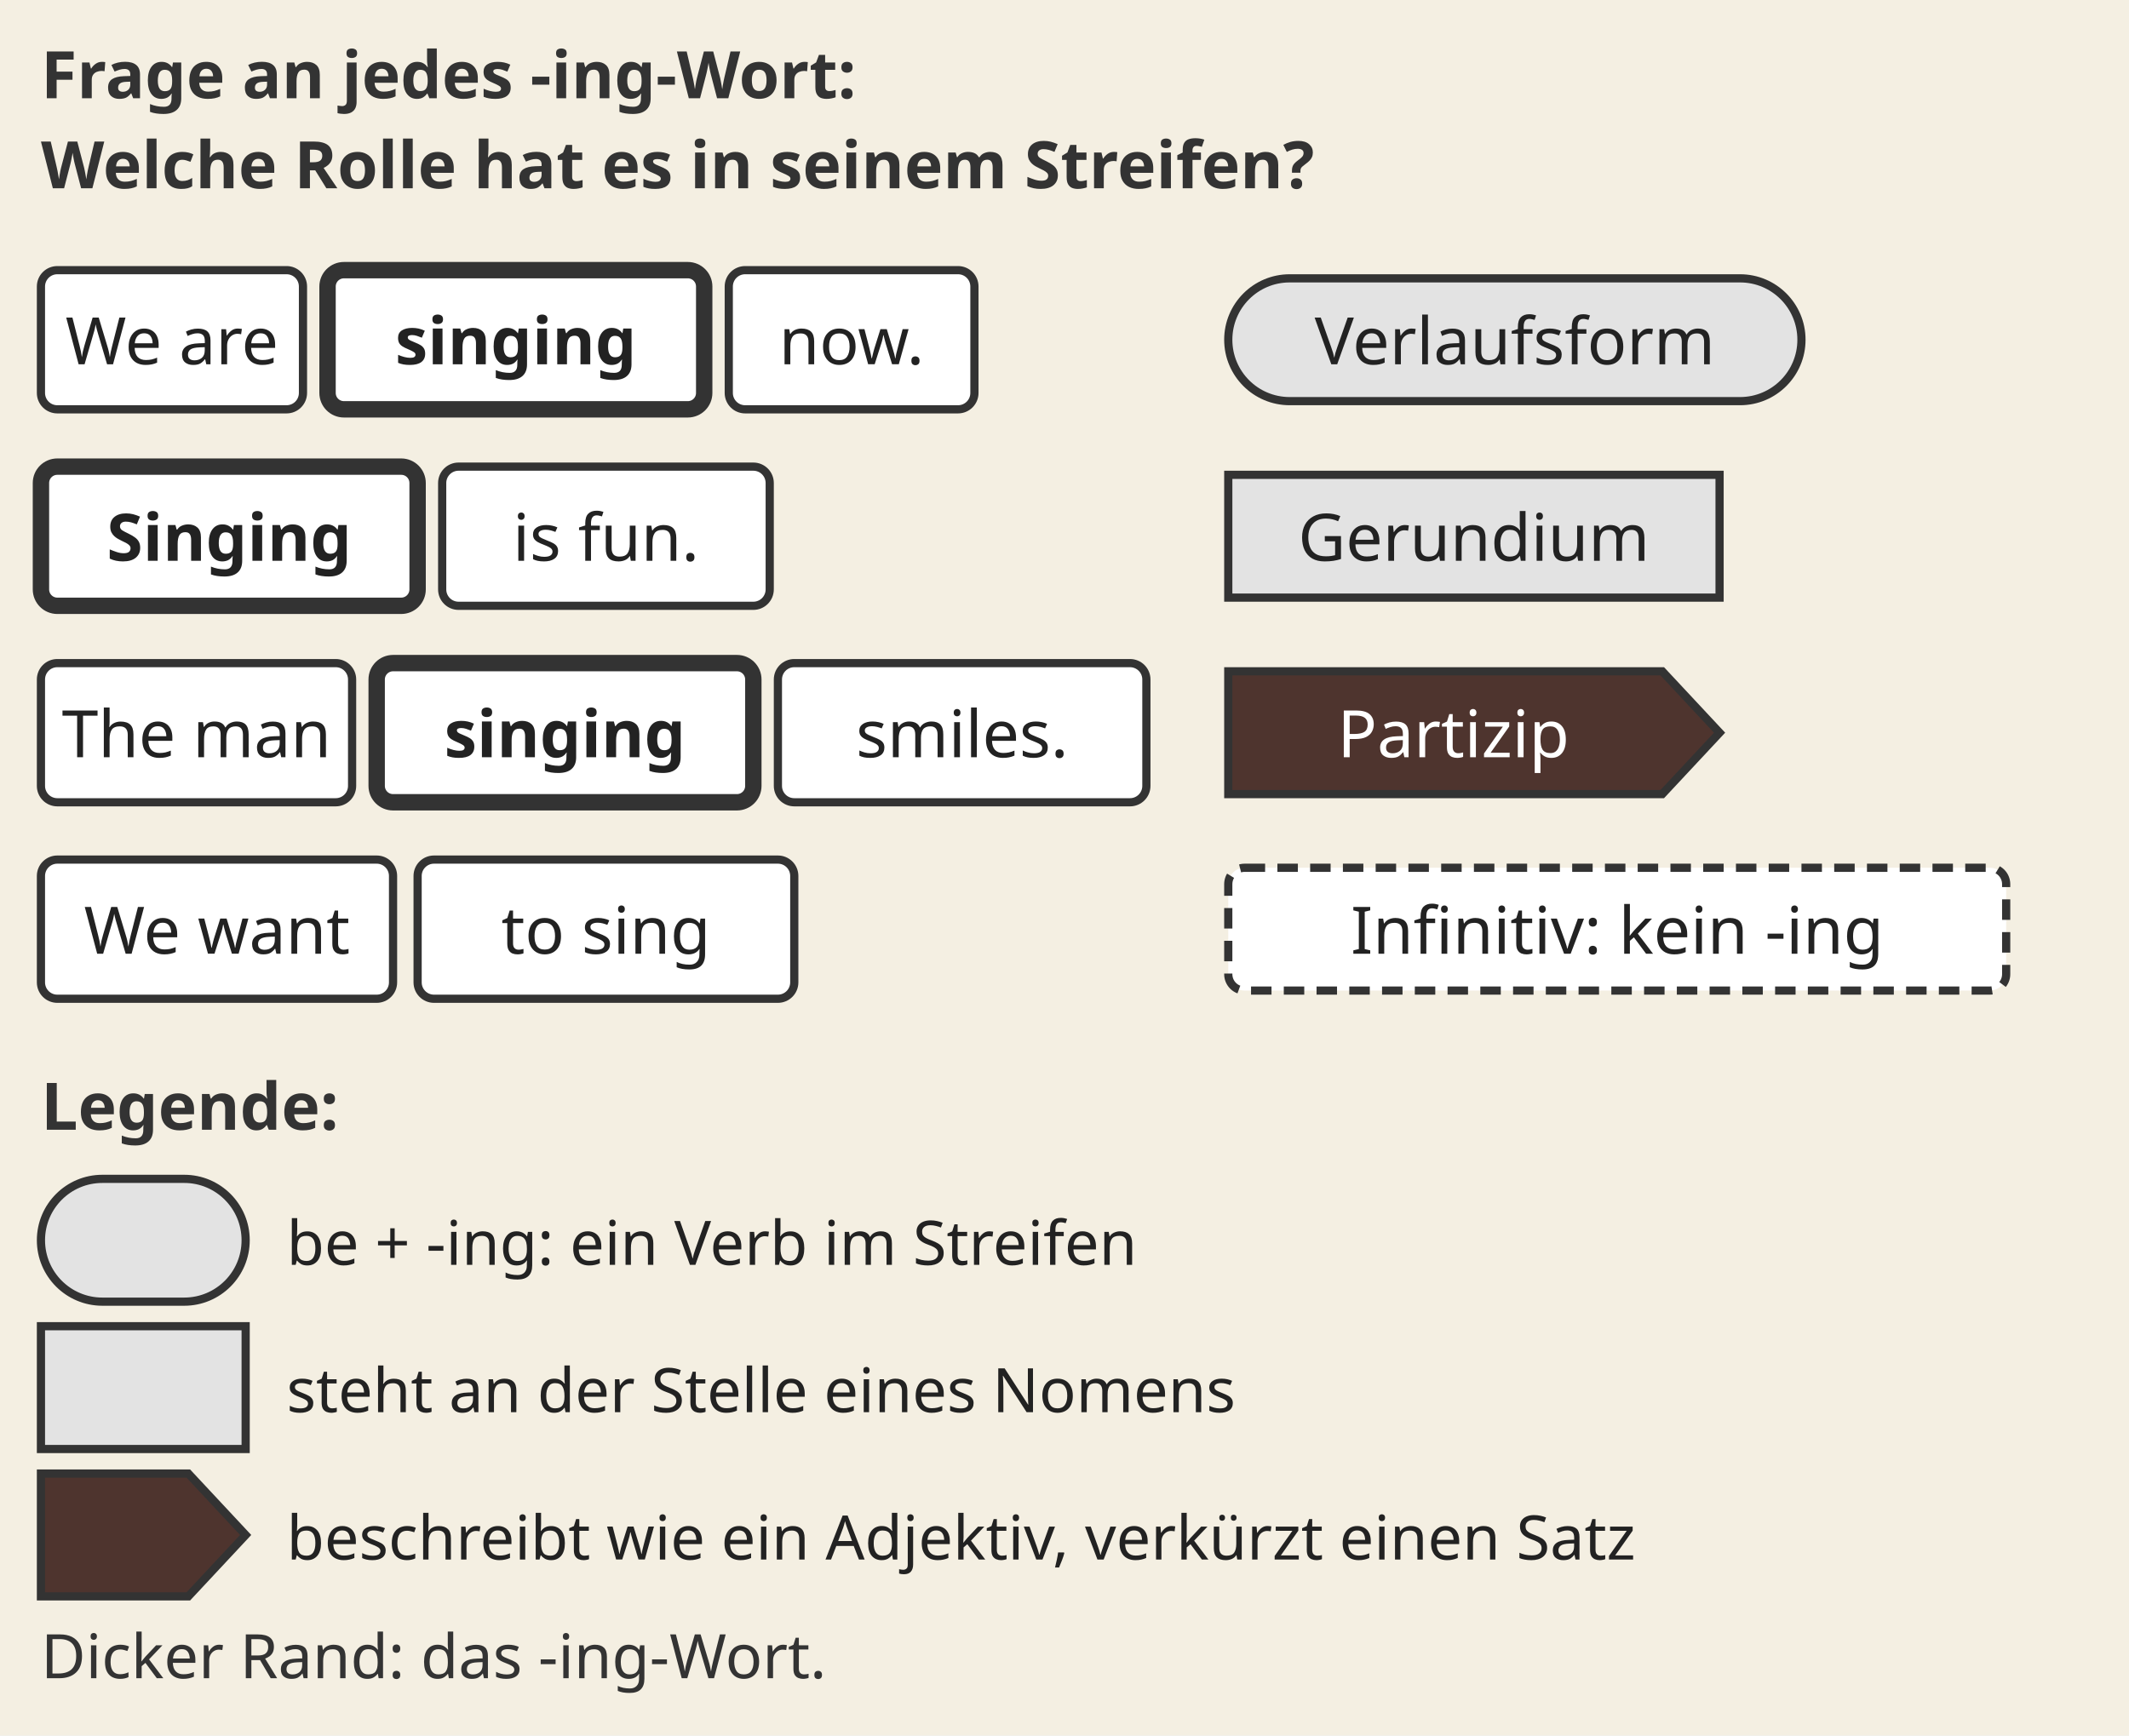
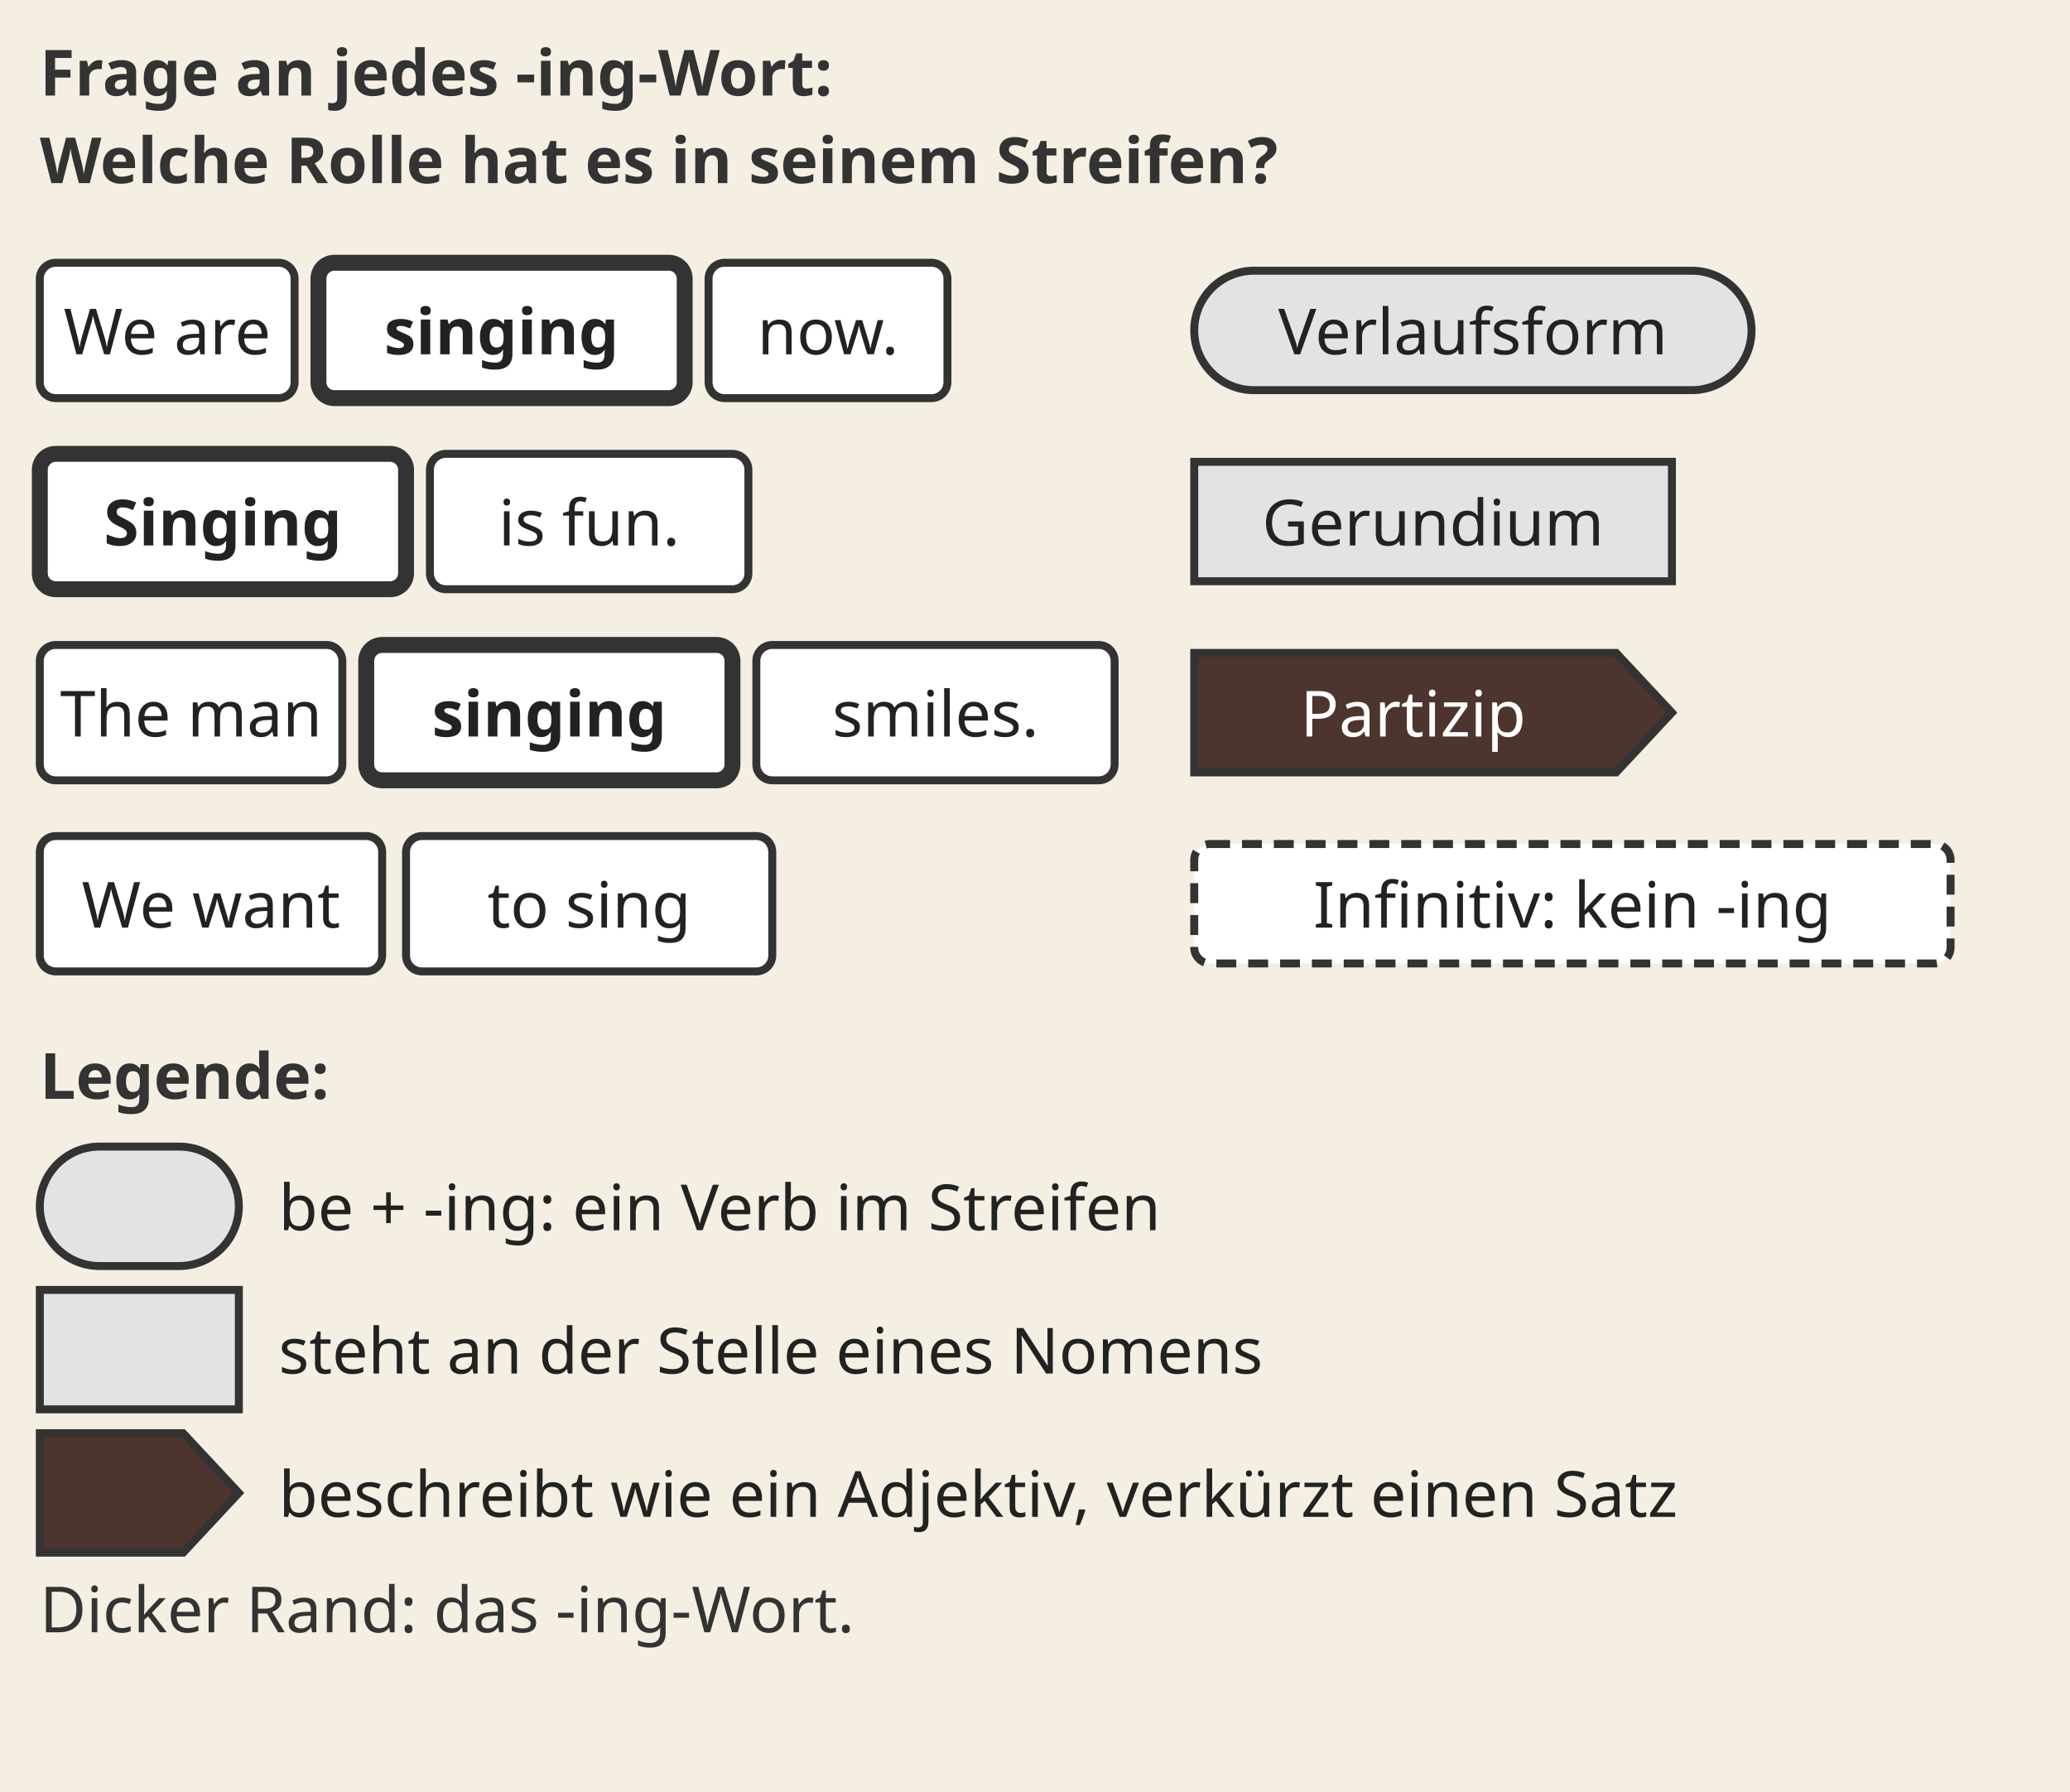
- <svg xmlns="http://www.w3.org/2000/svg" viewBox="0 0 520 424" role="img">
-   <rect width="520" height="424" fill="#f4efe2" />
+ <svg xmlns="http://www.w3.org/2000/svg" viewBox="0 0 520 450" role="img">
+   <rect width="520" height="450" fill="#f4efe2" />
  <text x="10" y="24" text-anchor="start" font-family="sans-serif" font-size="16" font-weight="bold" fill="#333">Frage an jedes -ing-Wort:</text>
  <text x="10" y="46" text-anchor="start" font-family="sans-serif" font-size="16" font-weight="bold" fill="#333">Welche Rolle hat es in seinem Streifen?</text>
  <rect x="10" y="66" width="64" height="34" rx="4" fill="#fff" stroke="#333" stroke-width="2" />
  <text x="42.0" y="89.0" text-anchor="middle" font-family="sans-serif" font-size="16" font-weight="normal" fill="#222">We are</text>
  <rect x="80" y="66" width="92" height="34" rx="4" fill="#fff" stroke="#333" stroke-width="4" />
  <text x="126.0" y="89.0" text-anchor="middle" font-family="sans-serif" font-size="16" font-weight="bold" fill="#222">singing</text>
  <rect x="178" y="66" width="60" height="34" rx="4" fill="#fff" stroke="#333" stroke-width="2" />
  <text x="208.0" y="89.0" text-anchor="middle" font-family="sans-serif" font-size="16" font-weight="normal" fill="#222">now.</text>
  <rect x="300" y="68" width="140" height="30" rx="15.0" fill="#e3e3e3" stroke="#333" stroke-width="2" />
  <text x="370.0" y="89.0" text-anchor="middle" font-family="sans-serif" font-size="16" font-weight="normal" fill="#222">Verlaufsform</text>
  <rect x="10" y="114" width="92" height="34" rx="4" fill="#fff" stroke="#333" stroke-width="4" />
  <text x="56.0" y="137.0" text-anchor="middle" font-family="sans-serif" font-size="16" font-weight="bold" fill="#222">Singing</text>
  <rect x="108" y="114" width="80" height="34" rx="4" fill="#fff" stroke="#333" stroke-width="2" />
  <text x="148.0" y="137.0" text-anchor="middle" font-family="sans-serif" font-size="16" font-weight="normal" fill="#222">is fun.</text>
  <rect x="300" y="116" width="120" height="30" rx="0" fill="#e3e3e3" stroke="#333" stroke-width="2" />
  <text x="360.0" y="137.0" text-anchor="middle" font-family="sans-serif" font-size="16" font-weight="normal" fill="#222">Gerundium</text>
  <rect x="10" y="162" width="76" height="34" rx="4" fill="#fff" stroke="#333" stroke-width="2" />
  <text x="48.0" y="185.0" text-anchor="middle" font-family="sans-serif" font-size="16" font-weight="normal" fill="#222">The man</text>
  <rect x="92" y="162" width="92" height="34" rx="4" fill="#fff" stroke="#333" stroke-width="4" />
  <text x="138.0" y="185.0" text-anchor="middle" font-family="sans-serif" font-size="16" font-weight="bold" fill="#222">singing</text>
  <rect x="190" y="162" width="90" height="34" rx="4" fill="#fff" stroke="#333" stroke-width="2" />
  <text x="235.0" y="185.0" text-anchor="middle" font-family="sans-serif" font-size="16" font-weight="normal" fill="#222">smiles.</text>
  <polygon points="300,164 406,164 420,179.0 406,194 300,194" fill="#4e342e" stroke="#333" stroke-width="2" />
  <text x="355.0" y="185.0" text-anchor="middle" font-family="sans-serif" font-size="16" font-weight="normal" fill="#fff">Partizip</text>
  <rect x="10" y="210" width="86" height="34" rx="4" fill="#fff" stroke="#333" stroke-width="2" />
  <text x="53.0" y="233.0" text-anchor="middle" font-family="sans-serif" font-size="16" font-weight="normal" fill="#222">We want</text>
  <rect x="102" y="210" width="92" height="34" rx="4" fill="#fff" stroke="#333" stroke-width="2" />
  <text x="148.0" y="233.0" text-anchor="middle" font-family="sans-serif" font-size="16" font-weight="normal" fill="#222">to sing</text>
  <rect x="300" y="212" width="190" height="30" rx="4" fill="#fff" stroke="#333" stroke-width="2" stroke-dasharray="5 3" />
  <text x="395.0" y="233.0" text-anchor="middle" font-family="sans-serif" font-size="16" font-weight="normal" fill="#222">Infinitiv: kein -ing</text>
  <text x="10" y="276" text-anchor="start" font-family="sans-serif" font-size="16" font-weight="bold" fill="#333">Legende:</text>
  <rect x="10" y="288" width="50" height="30" rx="15.0" fill="#e3e3e3" stroke="#333" stroke-width="2" />
  <text x="35.0" y="309.0" text-anchor="middle" font-family="sans-serif" font-size="16" font-weight="normal" fill="#222" />
-   <text x="70" y="309" text-anchor="start" font-family="sans-serif" font-size="15" font-weight="normal" fill="#222">be + -ing: ein Verb im Streifen</text>
+   <text x="70" y="309" text-anchor="start" font-family="sans-serif" font-size="16" font-weight="normal" fill="#222">be + -ing: ein Verb im Streifen</text>
  <rect x="10" y="324" width="50" height="30" rx="0" fill="#e3e3e3" stroke="#333" stroke-width="2" />
  <text x="35.0" y="345.0" text-anchor="middle" font-family="sans-serif" font-size="16" font-weight="normal" fill="#222" />
-   <text x="70" y="345" text-anchor="start" font-family="sans-serif" font-size="15" font-weight="normal" fill="#222">steht an der Stelle eines Nomens</text>
+   <text x="70" y="345" text-anchor="start" font-family="sans-serif" font-size="16" font-weight="normal" fill="#222">steht an der Stelle eines Nomens</text>
  <polygon points="10,360 46,360 60,375.0 46,390 10,390" fill="#4e342e" stroke="#333" stroke-width="2" />
  <text x="30.0" y="381.0" text-anchor="middle" font-family="sans-serif" font-size="16" font-weight="normal" fill="#fff" />
-   <text x="70" y="381" text-anchor="start" font-family="sans-serif" font-size="15" font-weight="normal" fill="#222">beschreibt wie ein Adjektiv, verkürzt einen Satz</text>
-   <text x="10" y="410" text-anchor="start" font-family="sans-serif" font-size="15" font-weight="normal" fill="#333">Dicker Rand: das -ing-Wort.</text>
+   <text x="70" y="381" text-anchor="start" font-family="sans-serif" font-size="16" font-weight="normal" fill="#222">beschreibt wie ein Adjektiv, verkürzt einen Satz</text>
+   <text x="10" y="410" text-anchor="start" font-family="sans-serif" font-size="16" font-weight="normal" fill="#333">Dicker Rand: das -ing-Wort.</text>
</svg>
